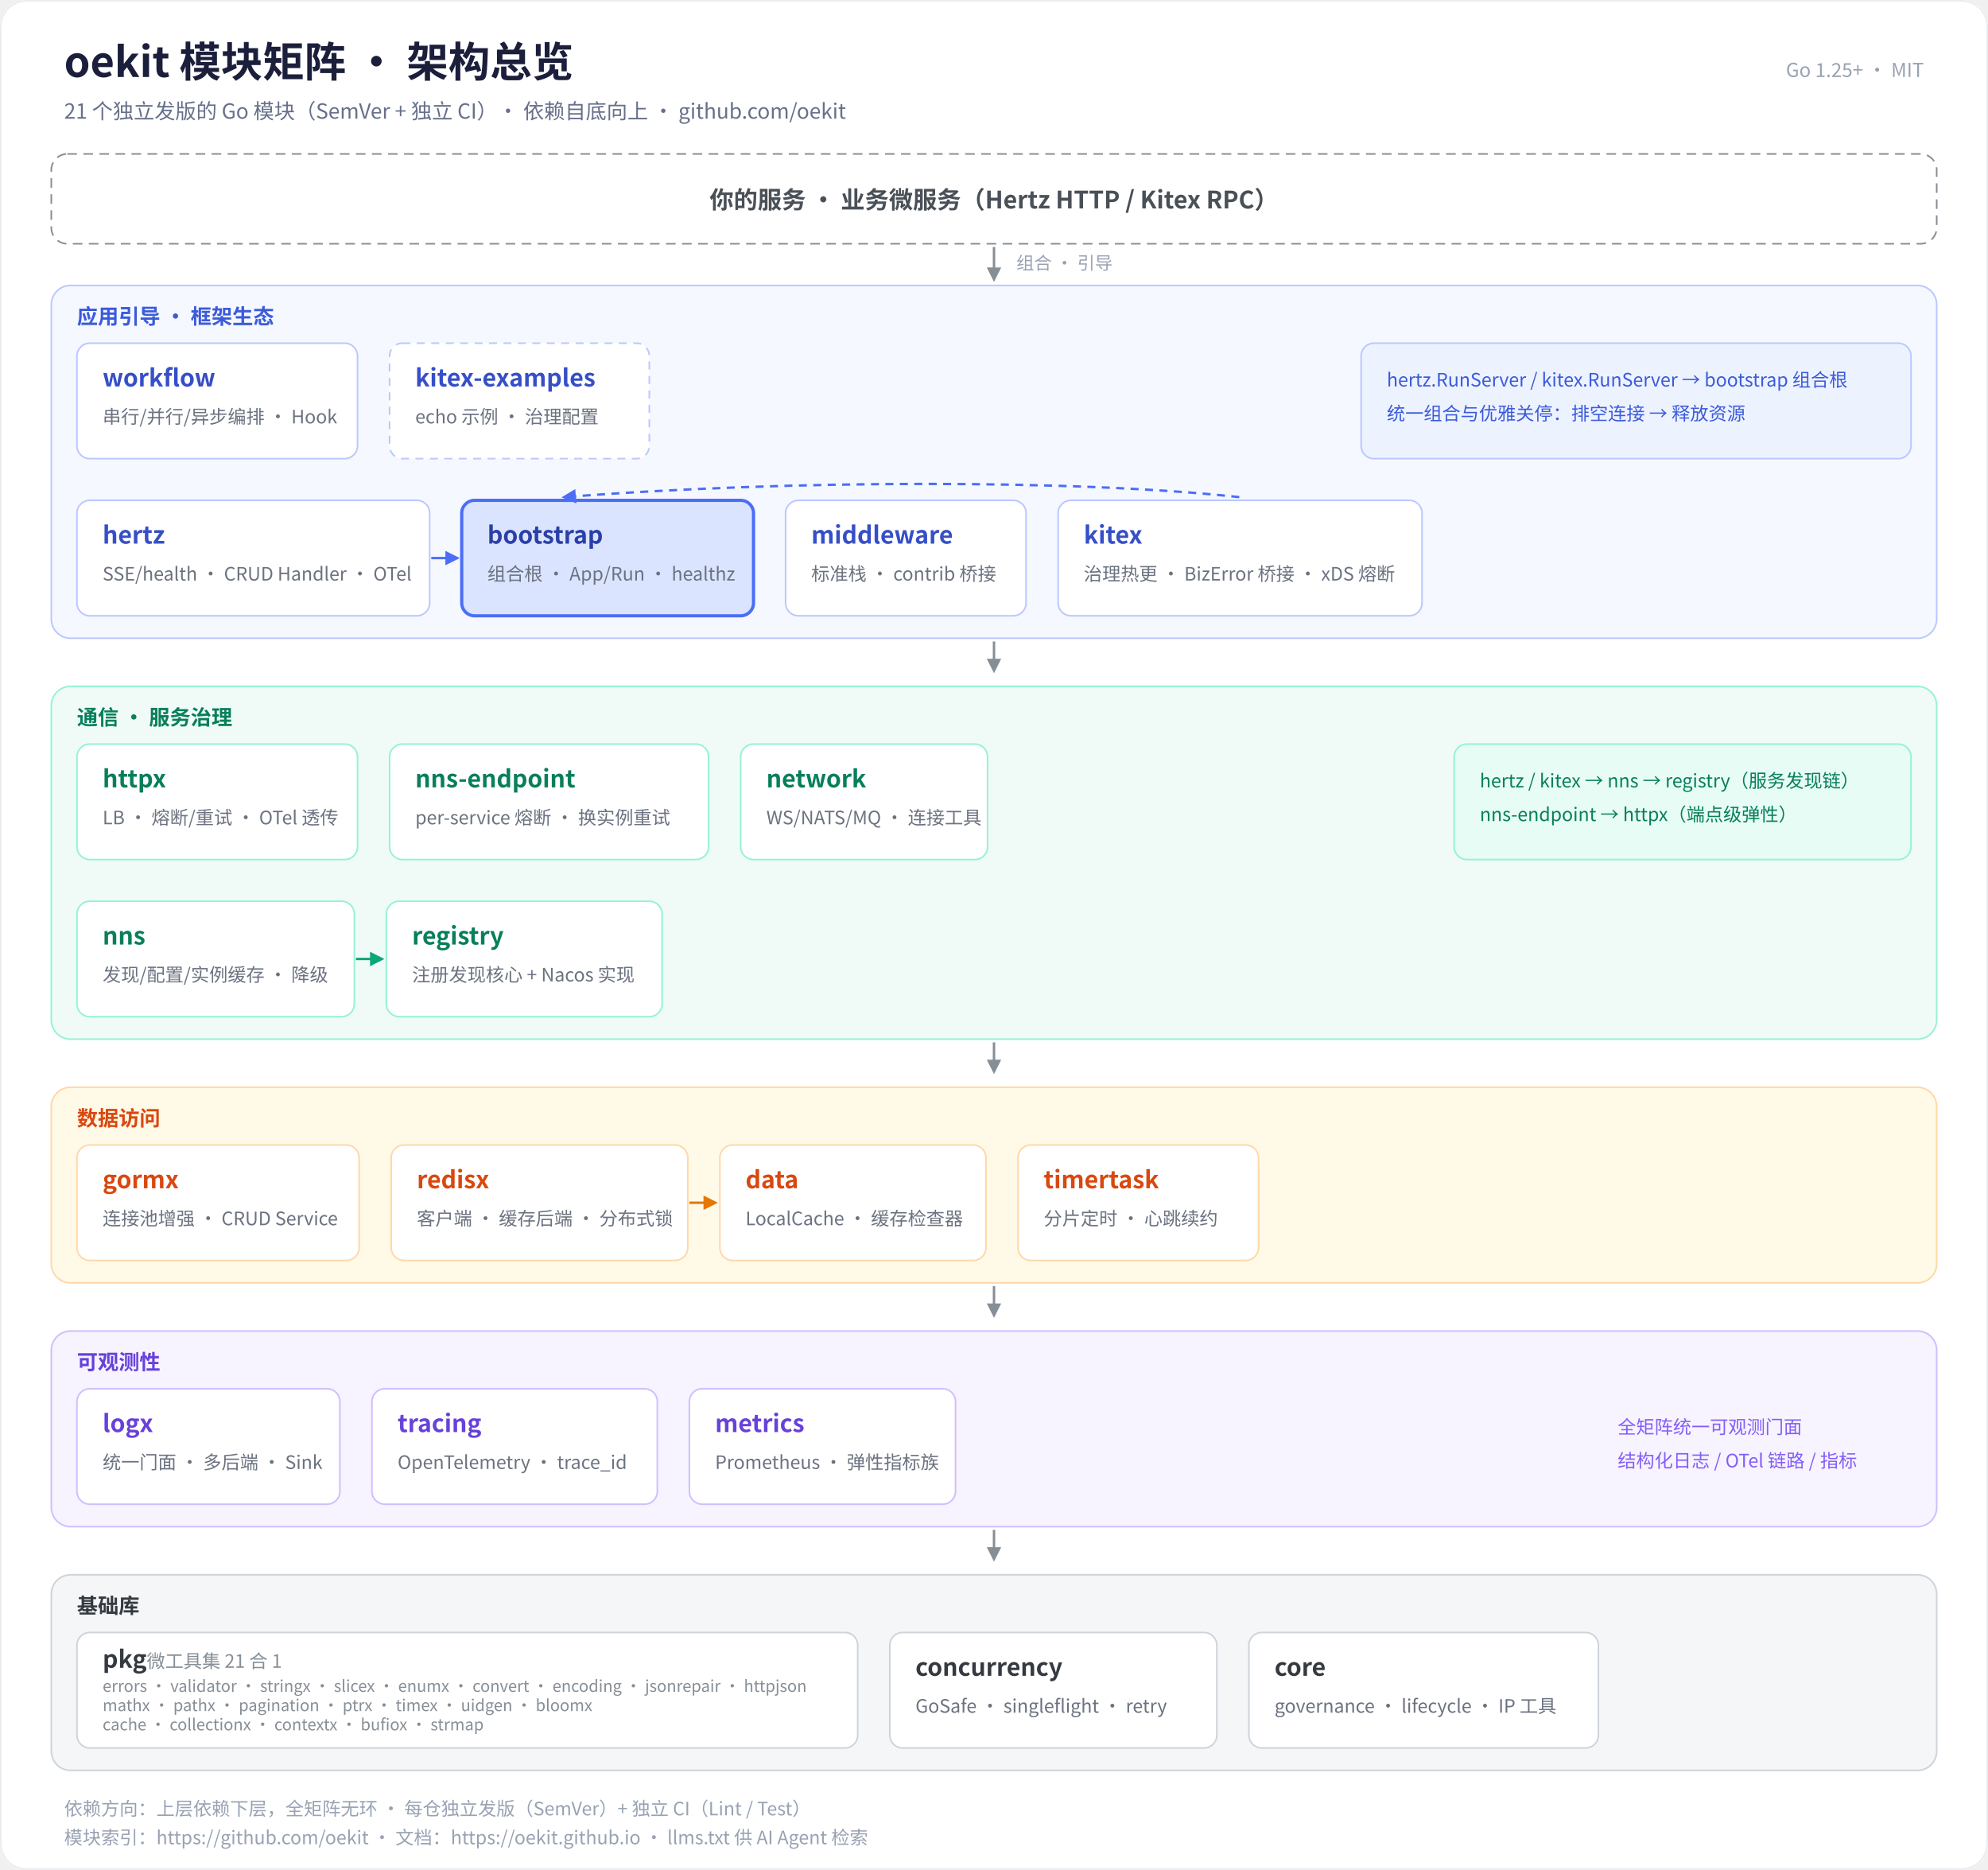
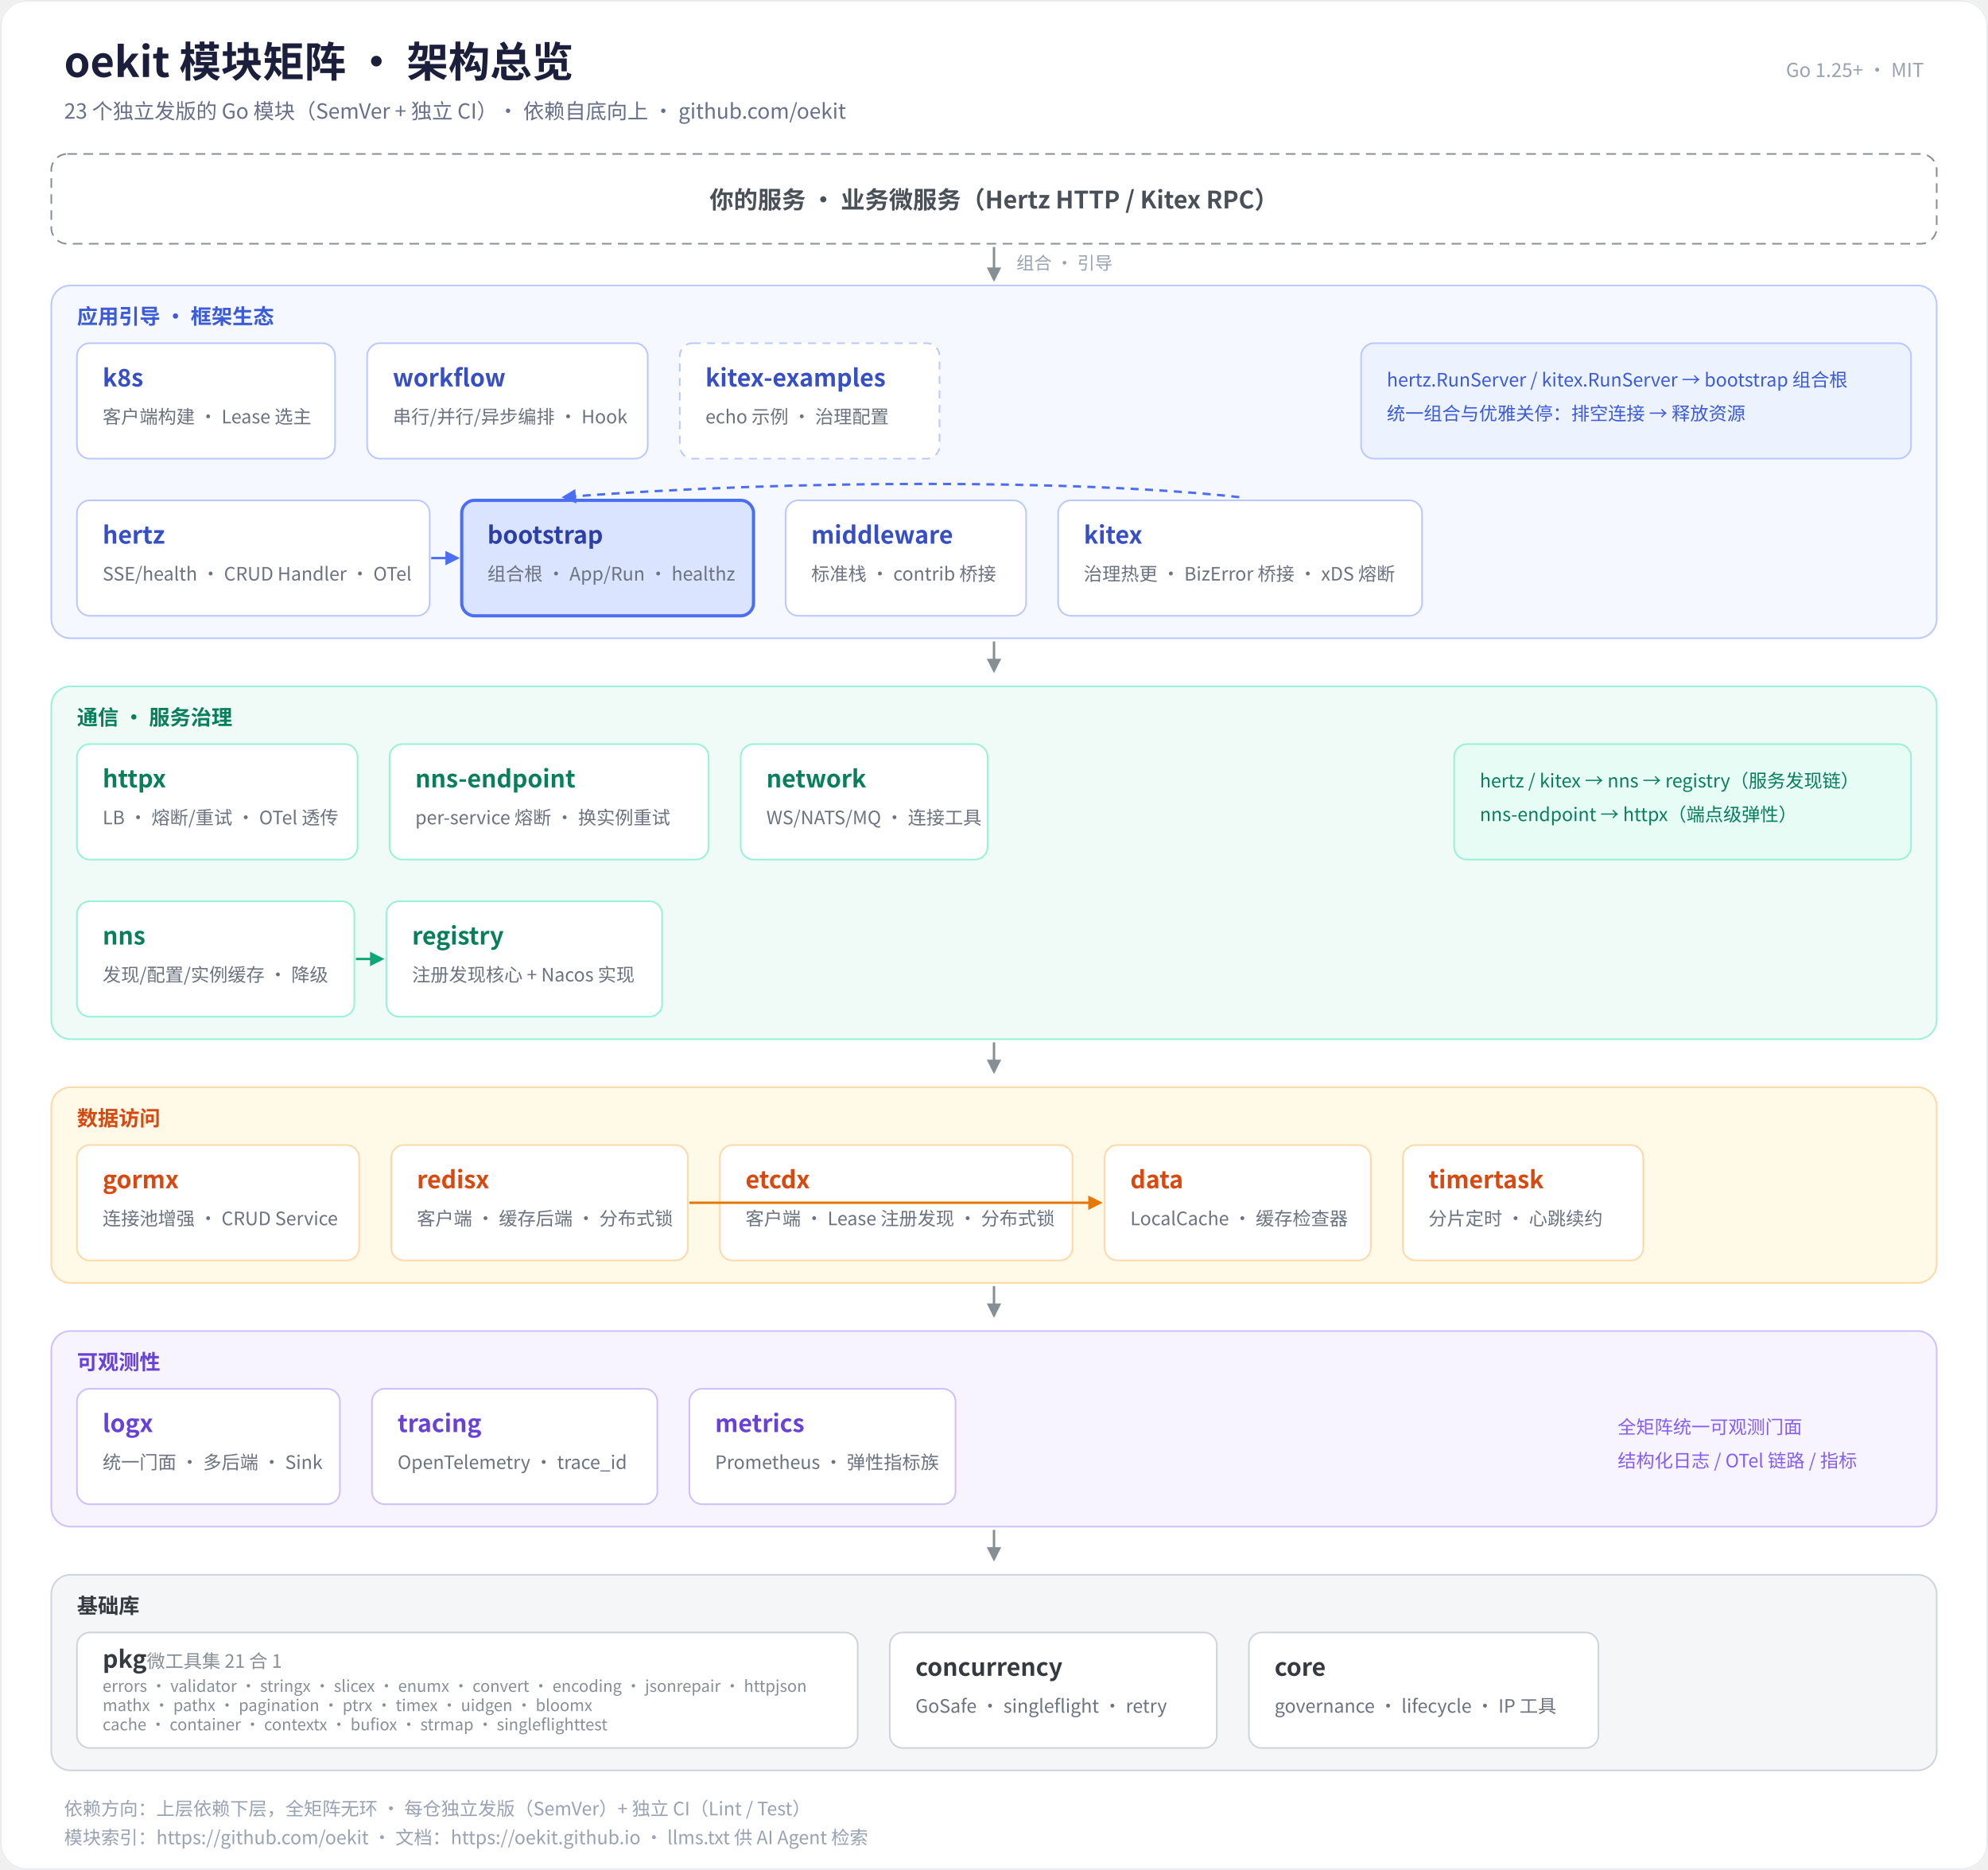
<svg xmlns="http://www.w3.org/2000/svg" width="1240" height="1166.0" viewBox="0 0 1240 1166.0" font-family="-apple-system, BlinkMacSystemFont, 'Segoe UI', 'PingFang SC', 'Hiragino Sans GB', 'Microsoft YaHei', 'Noto Sans CJK SC', sans-serif">
  <defs>
    <marker id="arr-gray" viewBox="0 0 10 10" refX="8" refY="5" markerWidth="6" markerHeight="6" orient="auto-start-reverse">
      <path d="M0 0 L10 5 L0 10 z" fill="#868E96" />
    </marker>
    <marker id="arr-blue" viewBox="0 0 10 10" refX="8" refY="5" markerWidth="6" markerHeight="6" orient="auto-start-reverse">
      <path d="M0 0 L10 5 L0 10 z" fill="#4C6EF5" />
    </marker>
    <marker id="arr-teal" viewBox="0 0 10 10" refX="8" refY="5" markerWidth="6" markerHeight="6" orient="auto-start-reverse">
      <path d="M0 0 L10 5 L0 10 z" fill="#0CA678" />
    </marker>
    <marker id="arr-amber" viewBox="0 0 10 10" refX="8" refY="5" markerWidth="6" markerHeight="6" orient="auto-start-reverse">
      <path d="M0 0 L10 5 L0 10 z" fill="#E67700" />
    </marker>
  </defs>
  <rect x="0" y="0" width="1240" height="1166.0" rx="16" fill="#FFFFFF" />
  <rect x="0.5" y="0.5" width="1239" height="1165.0" rx="16" fill="none" stroke="#E9ECEF" />
  <text x="40" y="48" font-size="26" font-weight="700" fill="#1B1F3B">oekit 模块矩阵 · 架构总览</text>
-   <text x="40" y="74" font-size="13" fill="#66708A">21 个独立发版的 Go 模块（SemVer + 独立 CI）· 依赖自底向上 · github.com/oekit</text>
+   <text x="40" y="74" font-size="13" fill="#66708A">23 个独立发版的 Go 模块（SemVer + 独立 CI）· 依赖自底向上 · github.com/oekit</text>
  <text x="1200" y="48" font-size="12" fill="#98A2B3" text-anchor="end">Go 1.25+ · MIT</text>
  <rect x="32" y="96" width="1176" height="56" rx="10" fill="#FFFFFF" stroke="#868E96" stroke-dasharray="6 4" />
  <text x="620" y="130" font-size="15" font-weight="600" fill="#495057" text-anchor="middle">你的服务 · 业务微服务（Hertz HTTP / Kitex RPC）</text>
  <line x1="620" y1="154" x2="620" y2="174.0" stroke="#868E96" stroke-width="1.5" marker-end="url(#arr-gray)" />
  <text x="634" y="168" font-size="11" fill="#98A2B3">组合 · 引导</text>
  <rect x="32" y="178.0" width="1176" height="220" rx="12" fill="#F5F8FF" stroke="#BAC8FF" />
  <text x="48" y="202.0" font-size="13" font-weight="700" fill="#3B5BDB">应用引导 · 框架生态</text>
-   <rect x="48" y="214" width="175" height="72" rx="8" fill="#FFFFFF" stroke="#BAC8FF" />
-   <text x="64" y="241" font-size="15" font-weight="600" fill="#364FC7">workflow</text>
-   <text x="64" y="264" font-size="11.5" fill="#6B7280">串行/并行/异步编排 · Hook</text>
-   <rect x="243" y="214" width="162" height="72" rx="8" fill="#FFFFFF" stroke="#BAC8FF" stroke-dasharray="5 4" />
-   <text x="259" y="241" font-size="15" font-weight="600" fill="#364FC7">kitex-examples</text>
-   <text x="259" y="264" font-size="11.5" fill="#6B7280">echo 示例 · 治理配置</text>
+   <rect x="48" y="214" width="161" height="72" rx="8" fill="#FFFFFF" stroke="#BAC8FF" />
+   <text x="64" y="241" font-size="15" font-weight="600" fill="#364FC7">k8s</text>
+   <text x="64" y="264" font-size="11.5" fill="#6B7280">客户端构建 · Lease 选主</text>
+   <rect x="229" y="214" width="175" height="72" rx="8" fill="#FFFFFF" stroke="#BAC8FF" />
+   <text x="245" y="241" font-size="15" font-weight="600" fill="#364FC7">workflow</text>
+   <text x="245" y="264" font-size="11.5" fill="#6B7280">串行/并行/异步编排 · Hook</text>
+   <rect x="424" y="214" width="162" height="72" rx="8" fill="#FFFFFF" stroke="#BAC8FF" stroke-dasharray="5 4" />
+   <text x="440" y="241" font-size="15" font-weight="600" fill="#364FC7">kitex-examples</text>
+   <text x="440" y="264" font-size="11.5" fill="#6B7280">echo 示例 · 治理配置</text>
  <rect x="48" y="312" width="220" height="72" rx="8" fill="#FFFFFF" stroke="#BAC8FF" />
  <text x="64" y="339" font-size="15" font-weight="600" fill="#364FC7">hertz</text>
  <text x="64" y="362" font-size="11.5" fill="#6B7280">SSE/health · CRUD Handler · OTel</text>
  <rect x="288" y="312" width="182" height="72" rx="8" fill="#DBE4FF" stroke="#4C6EF5" stroke-width="2" />
  <text x="304" y="339" font-size="15" font-weight="700" fill="#2B3FA8">bootstrap</text>
  <text x="304" y="362" font-size="11.5" fill="#6B7280">组合根 · App/Run · healthz</text>
  <rect x="490" y="312" width="150" height="72" rx="8" fill="#FFFFFF" stroke="#BAC8FF" />
  <text x="506" y="339" font-size="15" font-weight="600" fill="#364FC7">middleware</text>
  <text x="506" y="362" font-size="11.5" fill="#6B7280">标准栈 · contrib 桥接</text>
  <rect x="660" y="312" width="227" height="72" rx="8" fill="#FFFFFF" stroke="#BAC8FF" />
  <text x="676" y="339" font-size="15" font-weight="600" fill="#364FC7">kitex</text>
  <text x="676" y="362" font-size="11.5" fill="#6B7280">治理热更 · BizError 桥接 · xDS 熔断</text>
  <rect x="849" y="214" width="343" height="72" rx="8" fill="#EDF2FF" stroke="#BAC8FF" />
  <text x="865" y="241" font-size="11.5" fill="#3B5BDB">hertz.RunServer / kitex.RunServer → bootstrap 组合根</text>
  <text x="865" y="262" font-size="11.5" fill="#3B5BDB">统一组合与优雅关停：排空连接 → 释放资源</text>
  <line x1="620" y1="400" x2="620" y2="418" stroke="#868E96" stroke-width="1.5" marker-end="url(#arr-gray)" />
  <rect x="32" y="428.0" width="1176" height="220" rx="12" fill="#F0FBF7" stroke="#96F2D7" />
  <text x="48" y="452.0" font-size="13" font-weight="700" fill="#087F5B">通信 · 服务治理</text>
  <rect x="48" y="464" width="175" height="72" rx="8" fill="#FFFFFF" stroke="#96F2D7" />
  <text x="64" y="491" font-size="15" font-weight="600" fill="#087F5B">httpx</text>
  <text x="64" y="514" font-size="11.5" fill="#6B7280">LB · 熔断/重试 · OTel 透传</text>
  <rect x="243" y="464" width="199" height="72" rx="8" fill="#FFFFFF" stroke="#96F2D7" />
  <text x="259" y="491" font-size="15" font-weight="600" fill="#087F5B">nns-endpoint</text>
  <text x="259" y="514" font-size="11.5" fill="#6B7280">per-service 熔断 · 换实例重试</text>
  <rect x="462" y="464" width="154" height="72" rx="8" fill="#FFFFFF" stroke="#96F2D7" />
  <text x="478" y="491" font-size="15" font-weight="600" fill="#087F5B">network</text>
  <text x="478" y="514" font-size="11.5" fill="#6B7280">WS/NATS/MQ · 连接工具</text>
  <rect x="48" y="562" width="173" height="72" rx="8" fill="#FFFFFF" stroke="#96F2D7" />
  <text x="64" y="589" font-size="15" font-weight="600" fill="#087F5B">nns</text>
  <text x="64" y="612" font-size="11.5" fill="#6B7280">发现/配置/实例缓存 · 降级</text>
  <rect x="241" y="562" width="172" height="72" rx="8" fill="#FFFFFF" stroke="#96F2D7" />
  <text x="257" y="589" font-size="15" font-weight="600" fill="#087F5B">registry</text>
  <text x="257" y="612" font-size="11.5" fill="#6B7280">注册发现核心 + Nacos 实现</text>
  <rect x="907" y="464" width="285" height="72" rx="8" fill="#E6FCF5" stroke="#96F2D7" />
  <text x="923" y="491" font-size="11.5" fill="#087F5B">hertz / kitex → nns → registry（服务发现链）</text>
  <text x="923" y="512" font-size="11.5" fill="#087F5B">nns-endpoint → httpx（端点级弹性）</text>
  <line x1="620" y1="650" x2="620" y2="668" stroke="#868E96" stroke-width="1.5" marker-end="url(#arr-gray)" />
  <rect x="32" y="678.0" width="1176" height="122" rx="12" fill="#FFF9E8" stroke="#FFD8A8" />
  <text x="48" y="702.0" font-size="13" font-weight="700" fill="#D9480F">数据访问</text>
  <rect x="48" y="714" width="176" height="72" rx="8" fill="#FFFFFF" stroke="#FFD8A8" />
  <text x="64" y="741" font-size="15" font-weight="600" fill="#D9480F">gormx</text>
  <text x="64" y="764" font-size="11.5" fill="#6B7280">连接池增强 · CRUD Service</text>
  <rect x="244" y="714" width="185" height="72" rx="8" fill="#FFFFFF" stroke="#FFD8A8" />
  <text x="260" y="741" font-size="15" font-weight="600" fill="#D9480F">redisx</text>
  <text x="260" y="764" font-size="11.5" fill="#6B7280">客户端 · 缓存后端 · 分布式锁</text>
-   <rect x="449" y="714" width="166" height="72" rx="8" fill="#FFFFFF" stroke="#FFD8A8" />
-   <text x="465" y="741" font-size="15" font-weight="600" fill="#D9480F">data</text>
-   <text x="465" y="764" font-size="11.5" fill="#6B7280">LocalCache · 缓存检查器</text>
-   <rect x="635" y="714" width="150" height="72" rx="8" fill="#FFFFFF" stroke="#FFD8A8" />
-   <text x="651" y="741" font-size="15" font-weight="600" fill="#D9480F">timertask</text>
-   <text x="651" y="764" font-size="11.5" fill="#6B7280">分片定时 · 心跳续约</text>
+   <rect x="449" y="714" width="220" height="72" rx="8" fill="#FFFFFF" stroke="#FFD8A8" />
+   <text x="465" y="741" font-size="15" font-weight="600" fill="#D9480F">etcdx</text>
+   <text x="465" y="764" font-size="11.5" fill="#6B7280">客户端 · Lease 注册发现 · 分布式锁</text>
+   <rect x="689" y="714" width="166" height="72" rx="8" fill="#FFFFFF" stroke="#FFD8A8" />
+   <text x="705" y="741" font-size="15" font-weight="600" fill="#D9480F">data</text>
+   <text x="705" y="764" font-size="11.5" fill="#6B7280">LocalCache · 缓存检查器</text>
+   <rect x="875" y="714" width="150" height="72" rx="8" fill="#FFFFFF" stroke="#FFD8A8" />
+   <text x="891" y="741" font-size="15" font-weight="600" fill="#D9480F">timertask</text>
+   <text x="891" y="764" font-size="11.5" fill="#6B7280">分片定时 · 心跳续约</text>
  <line x1="620" y1="802" x2="620" y2="820" stroke="#868E96" stroke-width="1.5" marker-end="url(#arr-gray)" />
  <rect x="32" y="830.0" width="1176" height="122" rx="12" fill="#F7F3FF" stroke="#D0BFFF" />
  <text x="48" y="854.0" font-size="13" font-weight="700" fill="#6741D9">可观测性</text>
  <rect x="48" y="866" width="164" height="72" rx="8" fill="#FFFFFF" stroke="#D0BFFF" />
  <text x="64" y="893" font-size="15" font-weight="600" fill="#6741D9">logx</text>
  <text x="64" y="916" font-size="11.5" fill="#6B7280">统一门面 · 多后端 · Sink</text>
  <rect x="232" y="866" width="178" height="72" rx="8" fill="#FFFFFF" stroke="#D0BFFF" />
  <text x="248" y="893" font-size="15" font-weight="600" fill="#6741D9">tracing</text>
  <text x="248" y="916" font-size="11.5" fill="#6B7280">OpenTelemetry · trace_id</text>
  <rect x="430" y="866" width="166" height="72" rx="8" fill="#FFFFFF" stroke="#D0BFFF" />
  <text x="446" y="893" font-size="15" font-weight="600" fill="#6741D9">metrics</text>
  <text x="446" y="916" font-size="11.5" fill="#6B7280">Prometheus · 弹性指标族</text>
  <text x="1009" y="894" font-size="11.5" fill="#845EF7">全矩阵统一可观测门面</text>
  <text x="1009" y="915" font-size="11.5" fill="#845EF7">结构化日志 / OTel 链路 / 指标</text>
  <line x1="620" y1="954" x2="620" y2="972" stroke="#868E96" stroke-width="1.5" marker-end="url(#arr-gray)" />
  <rect x="32" y="982.0" width="1176" height="122" rx="12" fill="#F4F6F8" stroke="#CED4DA" />
  <text x="48" y="1006.0" font-size="13" font-weight="700" fill="#343A40">基础库</text>
  <rect x="48" y="1018" width="487" height="72" rx="8" fill="#FFFFFF" stroke="#CED4DA" />
  <text x="64" y="1040" font-size="15" font-weight="600" fill="#343A40">pkg<tspan font-size="11.5" font-weight="400" fill="#868E96"> 微工具集 21 合 1</tspan>
  </text>
  <text x="64" y="1055" font-size="10" fill="#868E96">errors · validator · stringx · slicex · enumx · convert · encoding · jsonrepair · httpjson</text>
  <text x="64" y="1067" font-size="10" fill="#868E96">mathx · pathx · pagination · ptrx · timex · uidgen · bloomx</text>
-   <text x="64" y="1079" font-size="10" fill="#868E96">cache · collectionx · contextx · bufiox · strmap</text>
+   <text x="64" y="1079" font-size="10" fill="#868E96">cache · container · contextx · bufiox · strmap · singleflighttest</text>
  <rect x="555" y="1018" width="204" height="72" rx="8" fill="#FFFFFF" stroke="#CED4DA" />
  <text x="571" y="1045" font-size="15" font-weight="600" fill="#343A40">concurrency</text>
  <text x="571" y="1068" font-size="11.5" fill="#6B7280">GoSafe · singleflight · retry</text>
  <rect x="779" y="1018" width="218" height="72" rx="8" fill="#FFFFFF" stroke="#CED4DA" />
  <text x="795" y="1045" font-size="15" font-weight="600" fill="#343A40">core</text>
  <text x="795" y="1068" font-size="11.5" fill="#6B7280">governance · lifecycle · IP 工具</text>
  <line x1="269" y1="348" x2="285" y2="348" stroke="#4C6EF5" stroke-width="1.5" marker-end="url(#arr-blue)" />
  <path d="M 773 310 C 673 299, 492 299, 352 310" fill="none" stroke="#4C6EF5" stroke-width="1.5" stroke-dasharray="5 4" marker-end="url(#arr-blue)" />
  <line x1="222" y1="598" x2="238" y2="598" stroke="#0CA678" stroke-width="1.5" marker-end="url(#arr-teal)" />
-   <line x1="430" y1="750" x2="446" y2="750" stroke="#E67700" stroke-width="1.5" marker-end="url(#arr-amber)" />
+   <line x1="430" y1="750" x2="686" y2="750" stroke="#E67700" stroke-width="1.5" marker-end="url(#arr-amber)" />
  <text x="40" y="1132" font-size="11.5" fill="#98A2B3">依赖方向：上层依赖下层，全矩阵无环 · 每仓独立发版（SemVer）+ 独立 CI（Lint / Test）</text>
  <text x="40" y="1150" font-size="11.5" fill="#98A2B3">模块索引：https://github.com/oekit · 文档：https://oekit.github.io · llms.txt 供 AI Agent 检索</text>
</svg>
